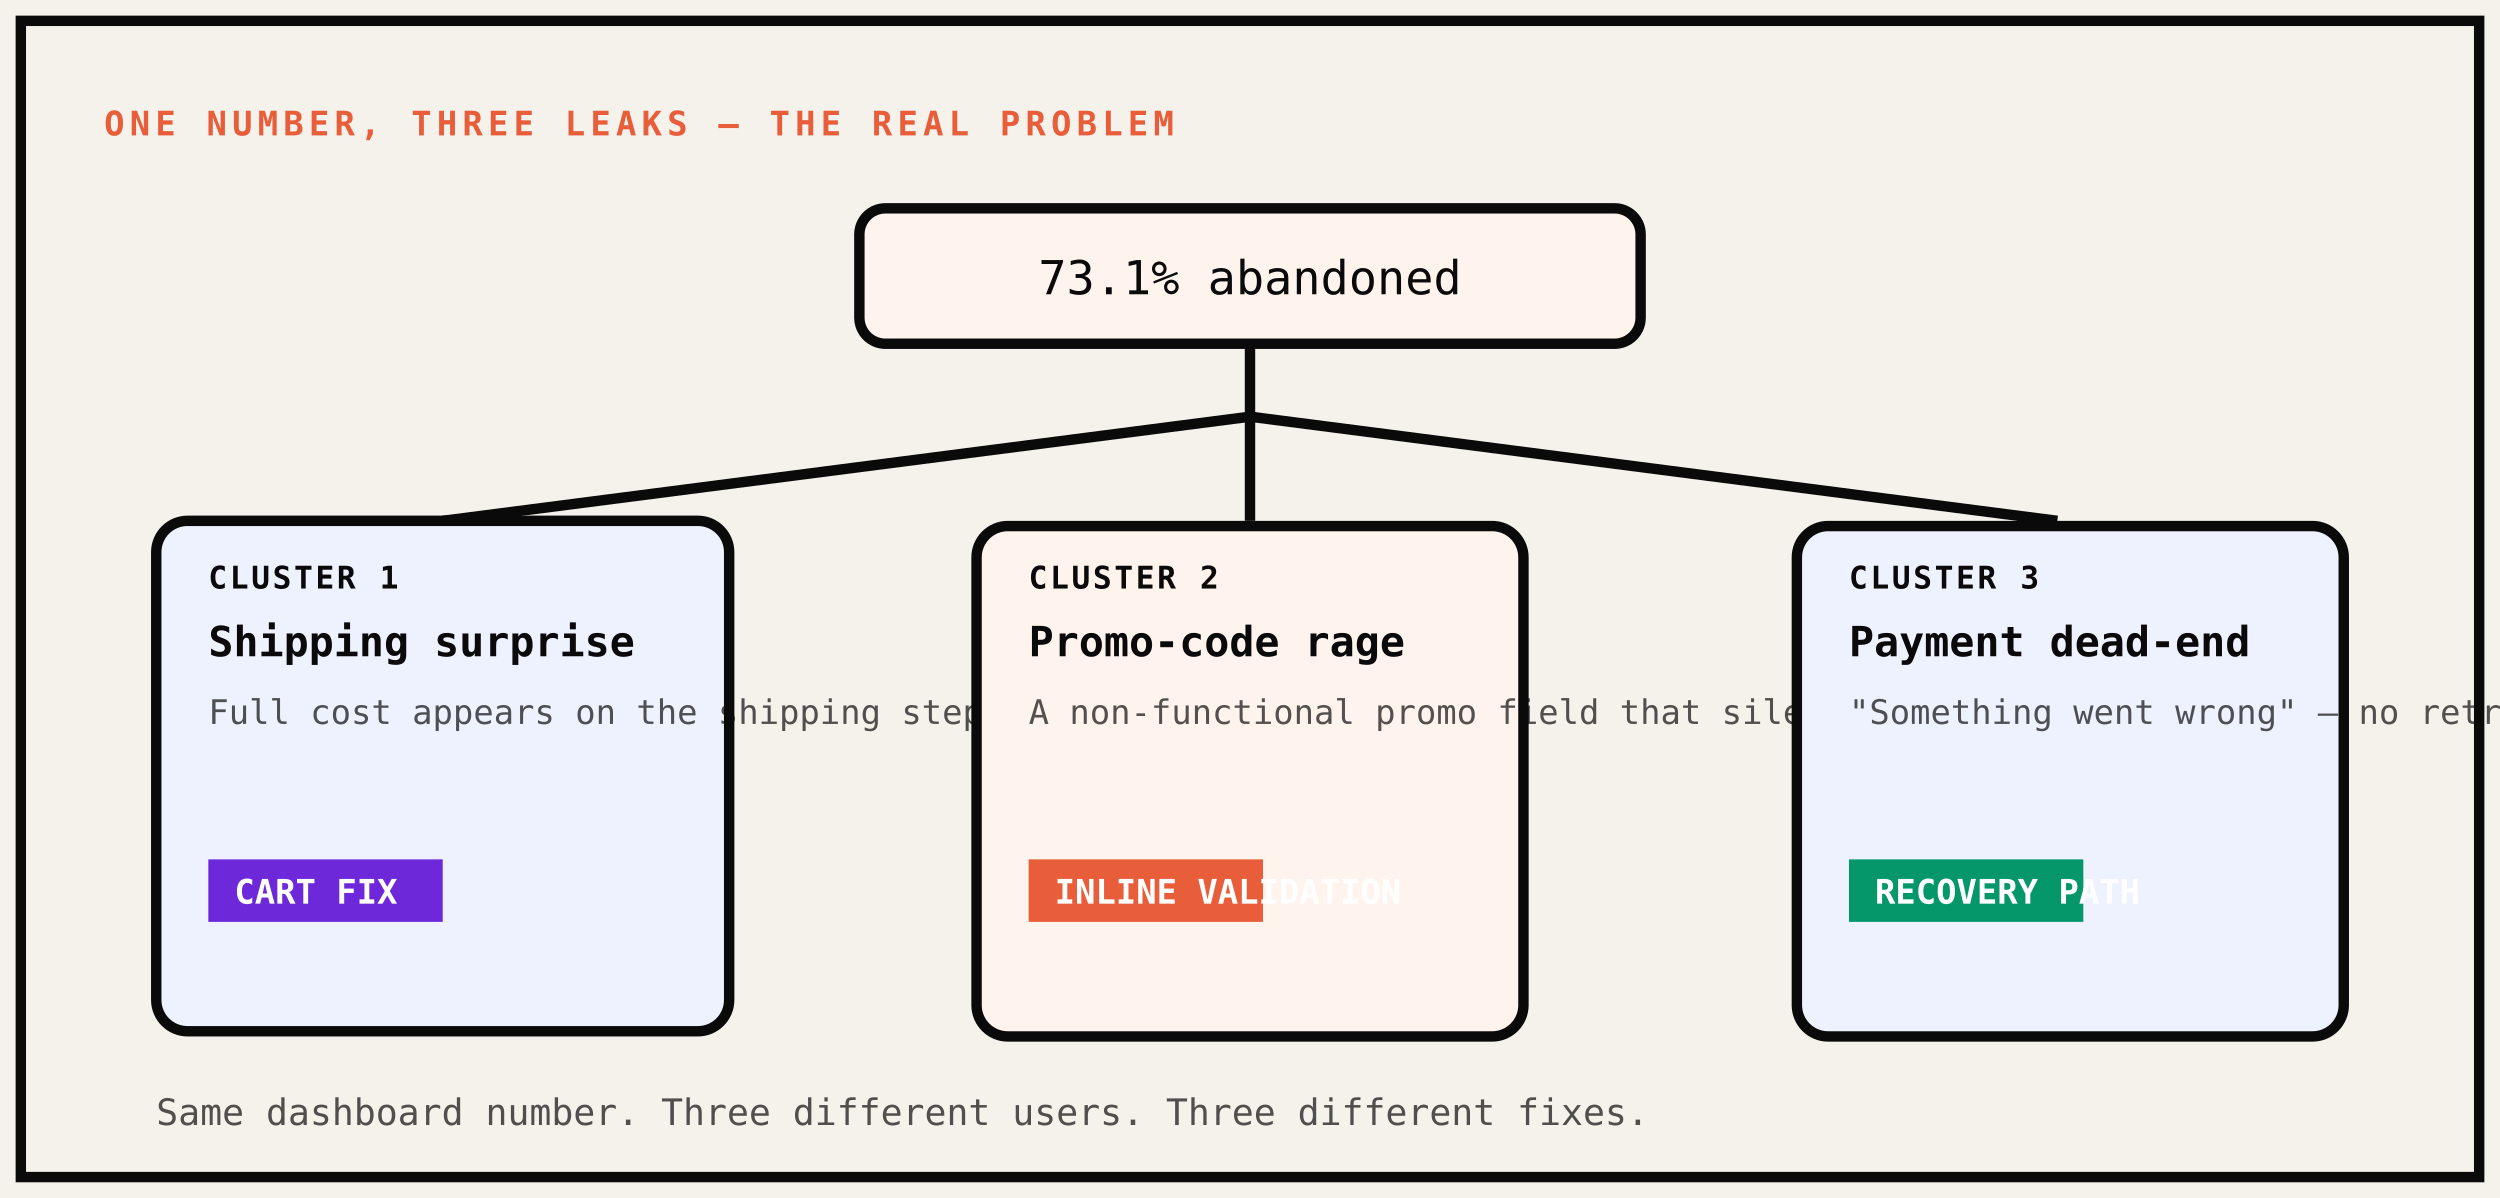
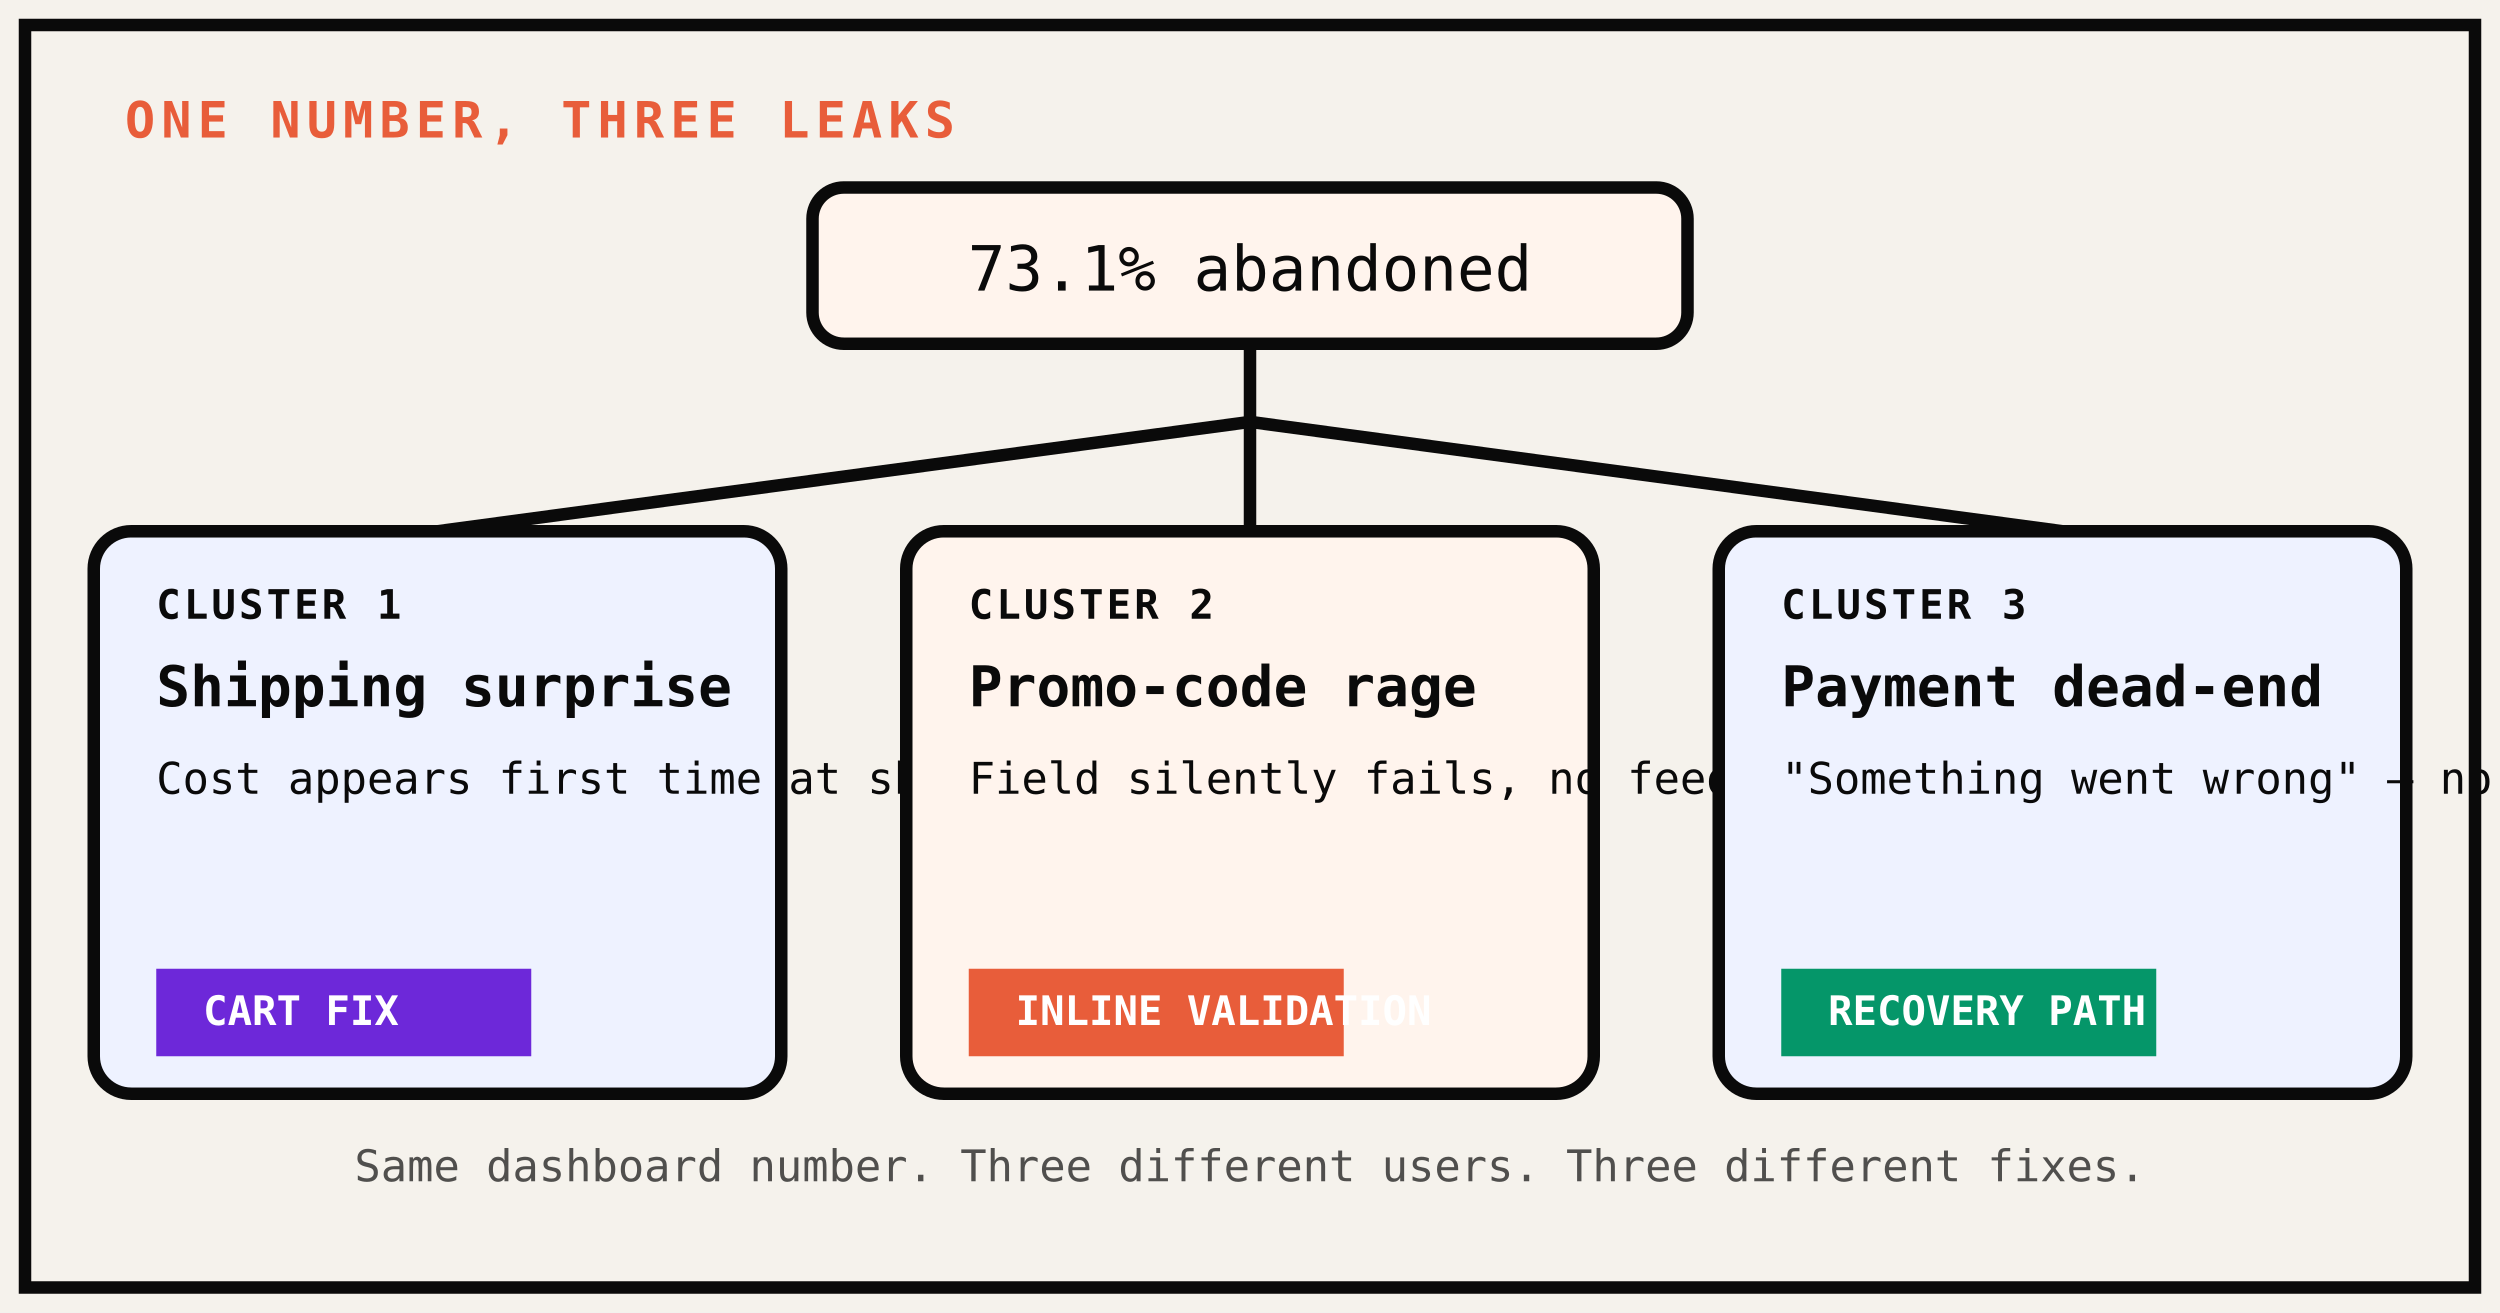
- <svg xmlns="http://www.w3.org/2000/svg" viewBox="0 0 960 460" font-family="ui-monospace, SFMono-Regular, Menlo, monospace">
-   <rect width="960" height="460" fill="#F5F2EC" />
-   <rect x="8" y="8" width="944" height="444" fill="none" stroke="#0A0A0A" stroke-width="4" />
-   <text x="40" y="52" font-size="13" font-weight="bold" fill="#E85D3A" letter-spacing="2">ONE NUMBER, THREE LEAKS — THE REAL PROBLEM</text>
-   <rect x="330" y="80" width="300" height="52" rx="10" fill="#FFF4ED" stroke="#0A0A0A" stroke-width="4" />
-   <text x="480" y="113" font-size="18" font-weight="black" fill="#0A0A0A" text-anchor="middle">73.1% abandoned</text>
-   <line x1="480" y1="132" x2="480" y2="160" stroke="#0A0A0A" stroke-width="4" />
-   <line x1="480" y1="160" x2="170" y2="200" stroke="#0A0A0A" stroke-width="4" />
-   <line x1="480" y1="160" x2="480" y2="200" stroke="#0A0A0A" stroke-width="4" />
-   <line x1="480" y1="160" x2="790" y2="200" stroke="#0A0A0A" stroke-width="4" />
-   <rect x="60" y="200" width="220" height="196" rx="12" fill="#EEF2FF" stroke="#0A0A0A" stroke-width="4" />
-   <text x="80" y="226" font-size="12" font-weight="bold" fill="#0A0A0A" letter-spacing="1">CLUSTER 1</text>
-   <text x="80" y="252" font-size="16" font-weight="bold" fill="#0A0A0A">Shipping surprise</text>
-   <text x="80" y="278" font-size="13" fill="#0A0A0A" opacity="0.7">Full cost appears on the shipping step for the first time.</text>
-   <rect x="80" y="330" width="90" height="24" fill="#6D28D9" />
-   <text x="90" y="347" font-size="13" font-weight="bold" fill="#FFFFFF">CART FIX</text>
-   <rect x="375" y="202" width="210" height="196" rx="12" fill="#FFF4ED" stroke="#0A0A0A" stroke-width="4" />
-   <text x="395" y="226" font-size="12" font-weight="bold" fill="#0A0A0A" letter-spacing="1">CLUSTER 2</text>
-   <text x="395" y="252" font-size="16" font-weight="bold" fill="#0A0A0A">Promo-code rage</text>
-   <text x="395" y="278" font-size="13" fill="#0A0A0A" opacity="0.7">A non-functional promo field that silently fails.</text>
-   <rect x="395" y="330" width="90" height="24" fill="#E85D3A" />
-   <text x="405" y="347" font-size="13" font-weight="bold" fill="#FFFFFF">INLINE VALIDATION</text>
-   <rect x="690" y="202" width="210" height="196" rx="12" fill="#EEF2FF" stroke="#0A0A0A" stroke-width="4" />
-   <text x="710" y="226" font-size="12" font-weight="bold" fill="#0A0A0A" letter-spacing="1">CLUSTER 3</text>
-   <text x="710" y="252" font-size="16" font-weight="bold" fill="#0A0A0A">Payment dead-end</text>
-   <text x="710" y="278" font-size="13" fill="#0A0A0A" opacity="0.7">"Something went wrong" — no retry path.</text>
-   <rect x="710" y="330" width="90" height="24" fill="#059669" />
-   <text x="720" y="347" font-size="13" font-weight="bold" fill="#FFFFFF">RECOVERY PATH</text>
-   <text x="60" y="432" font-size="14" fill="#0A0A0A" opacity="0.7">Same dashboard number. Three different users. Three different fixes.</text>
+ <svg xmlns="http://www.w3.org/2000/svg" viewBox="0 0 800 420" preserveAspectRatio="xMidYMid meet" font-family="ui-monospace, SFMono-Regular, Menlo, monospace">
+   <rect width="800" height="420" fill="#F5F2EC" />
+   <rect x="8" y="8" width="784" height="404" fill="none" stroke="#0A0A0A" stroke-width="4" />
+   <text x="40" y="44" font-size="16" font-weight="bold" fill="#E85D3A" letter-spacing="2">ONE NUMBER, THREE LEAKS</text>
+   <rect x="260" y="60" width="280" height="50" rx="10" fill="#FFF4ED" stroke="#0A0A0A" stroke-width="4" />
+   <text x="400" y="93" font-size="20" font-weight="black" fill="#0A0A0A" text-anchor="middle">73.1% abandoned</text>
+   <line x1="400" y1="110" x2="400" y2="135" stroke="#0A0A0A" stroke-width="4" />
+   <line x1="400" y1="135" x2="140" y2="170" stroke="#0A0A0A" stroke-width="4" />
+   <line x1="400" y1="135" x2="400" y2="170" stroke="#0A0A0A" stroke-width="4" />
+   <line x1="400" y1="135" x2="660" y2="170" stroke="#0A0A0A" stroke-width="4" />
+   <rect x="30" y="170" width="220" height="180" rx="12" fill="#EEF2FF" stroke="#0A0A0A" stroke-width="4" />
+   <text x="50" y="198" font-size="13" font-weight="bold" fill="#0A0A0A" letter-spacing="1">CLUSTER 1</text>
+   <text x="50" y="226" font-size="18" font-weight="bold" fill="#0A0A0A">Shipping surprise</text>
+   <text x="50" y="254" font-size="14" fill="#0A0A0A">Cost appears first time at shipping step</text>
+   <rect x="50" y="310" width="120" height="28" fill="#6D28D9" />
+   <text x="65" y="328" font-size="13" font-weight="bold" fill="#FFFFFF">CART FIX</text>
+   <rect x="290" y="170" width="220" height="180" rx="12" fill="#FFF4ED" stroke="#0A0A0A" stroke-width="4" />
+   <text x="310" y="198" font-size="13" font-weight="bold" fill="#0A0A0A" letter-spacing="1">CLUSTER 2</text>
+   <text x="310" y="226" font-size="18" font-weight="bold" fill="#0A0A0A">Promo-code rage</text>
+   <text x="310" y="254" font-size="14" fill="#0A0A0A">Field silently fails, no feedback</text>
+   <rect x="310" y="310" width="120" height="28" fill="#E85D3A" />
+   <text x="325" y="328" font-size="13" font-weight="bold" fill="#FFFFFF">INLINE VALIDATION</text>
+   <rect x="550" y="170" width="220" height="180" rx="12" fill="#EEF2FF" stroke="#0A0A0A" stroke-width="4" />
+   <text x="570" y="198" font-size="13" font-weight="bold" fill="#0A0A0A" letter-spacing="1">CLUSTER 3</text>
+   <text x="570" y="226" font-size="18" font-weight="bold" fill="#0A0A0A">Payment dead-end</text>
+   <text x="570" y="254" font-size="14" fill="#0A0A0A">"Something went wrong" — no retry</text>
+   <rect x="570" y="310" width="120" height="28" fill="#059669" />
+   <text x="585" y="328" font-size="13" font-weight="bold" fill="#FFFFFF">RECOVERY PATH</text>
+   <text x="400" y="378" font-size="14" fill="#0A0A0A" text-anchor="middle" opacity="0.7">Same dashboard number. Three different users. Three different fixes.</text>
</svg>
